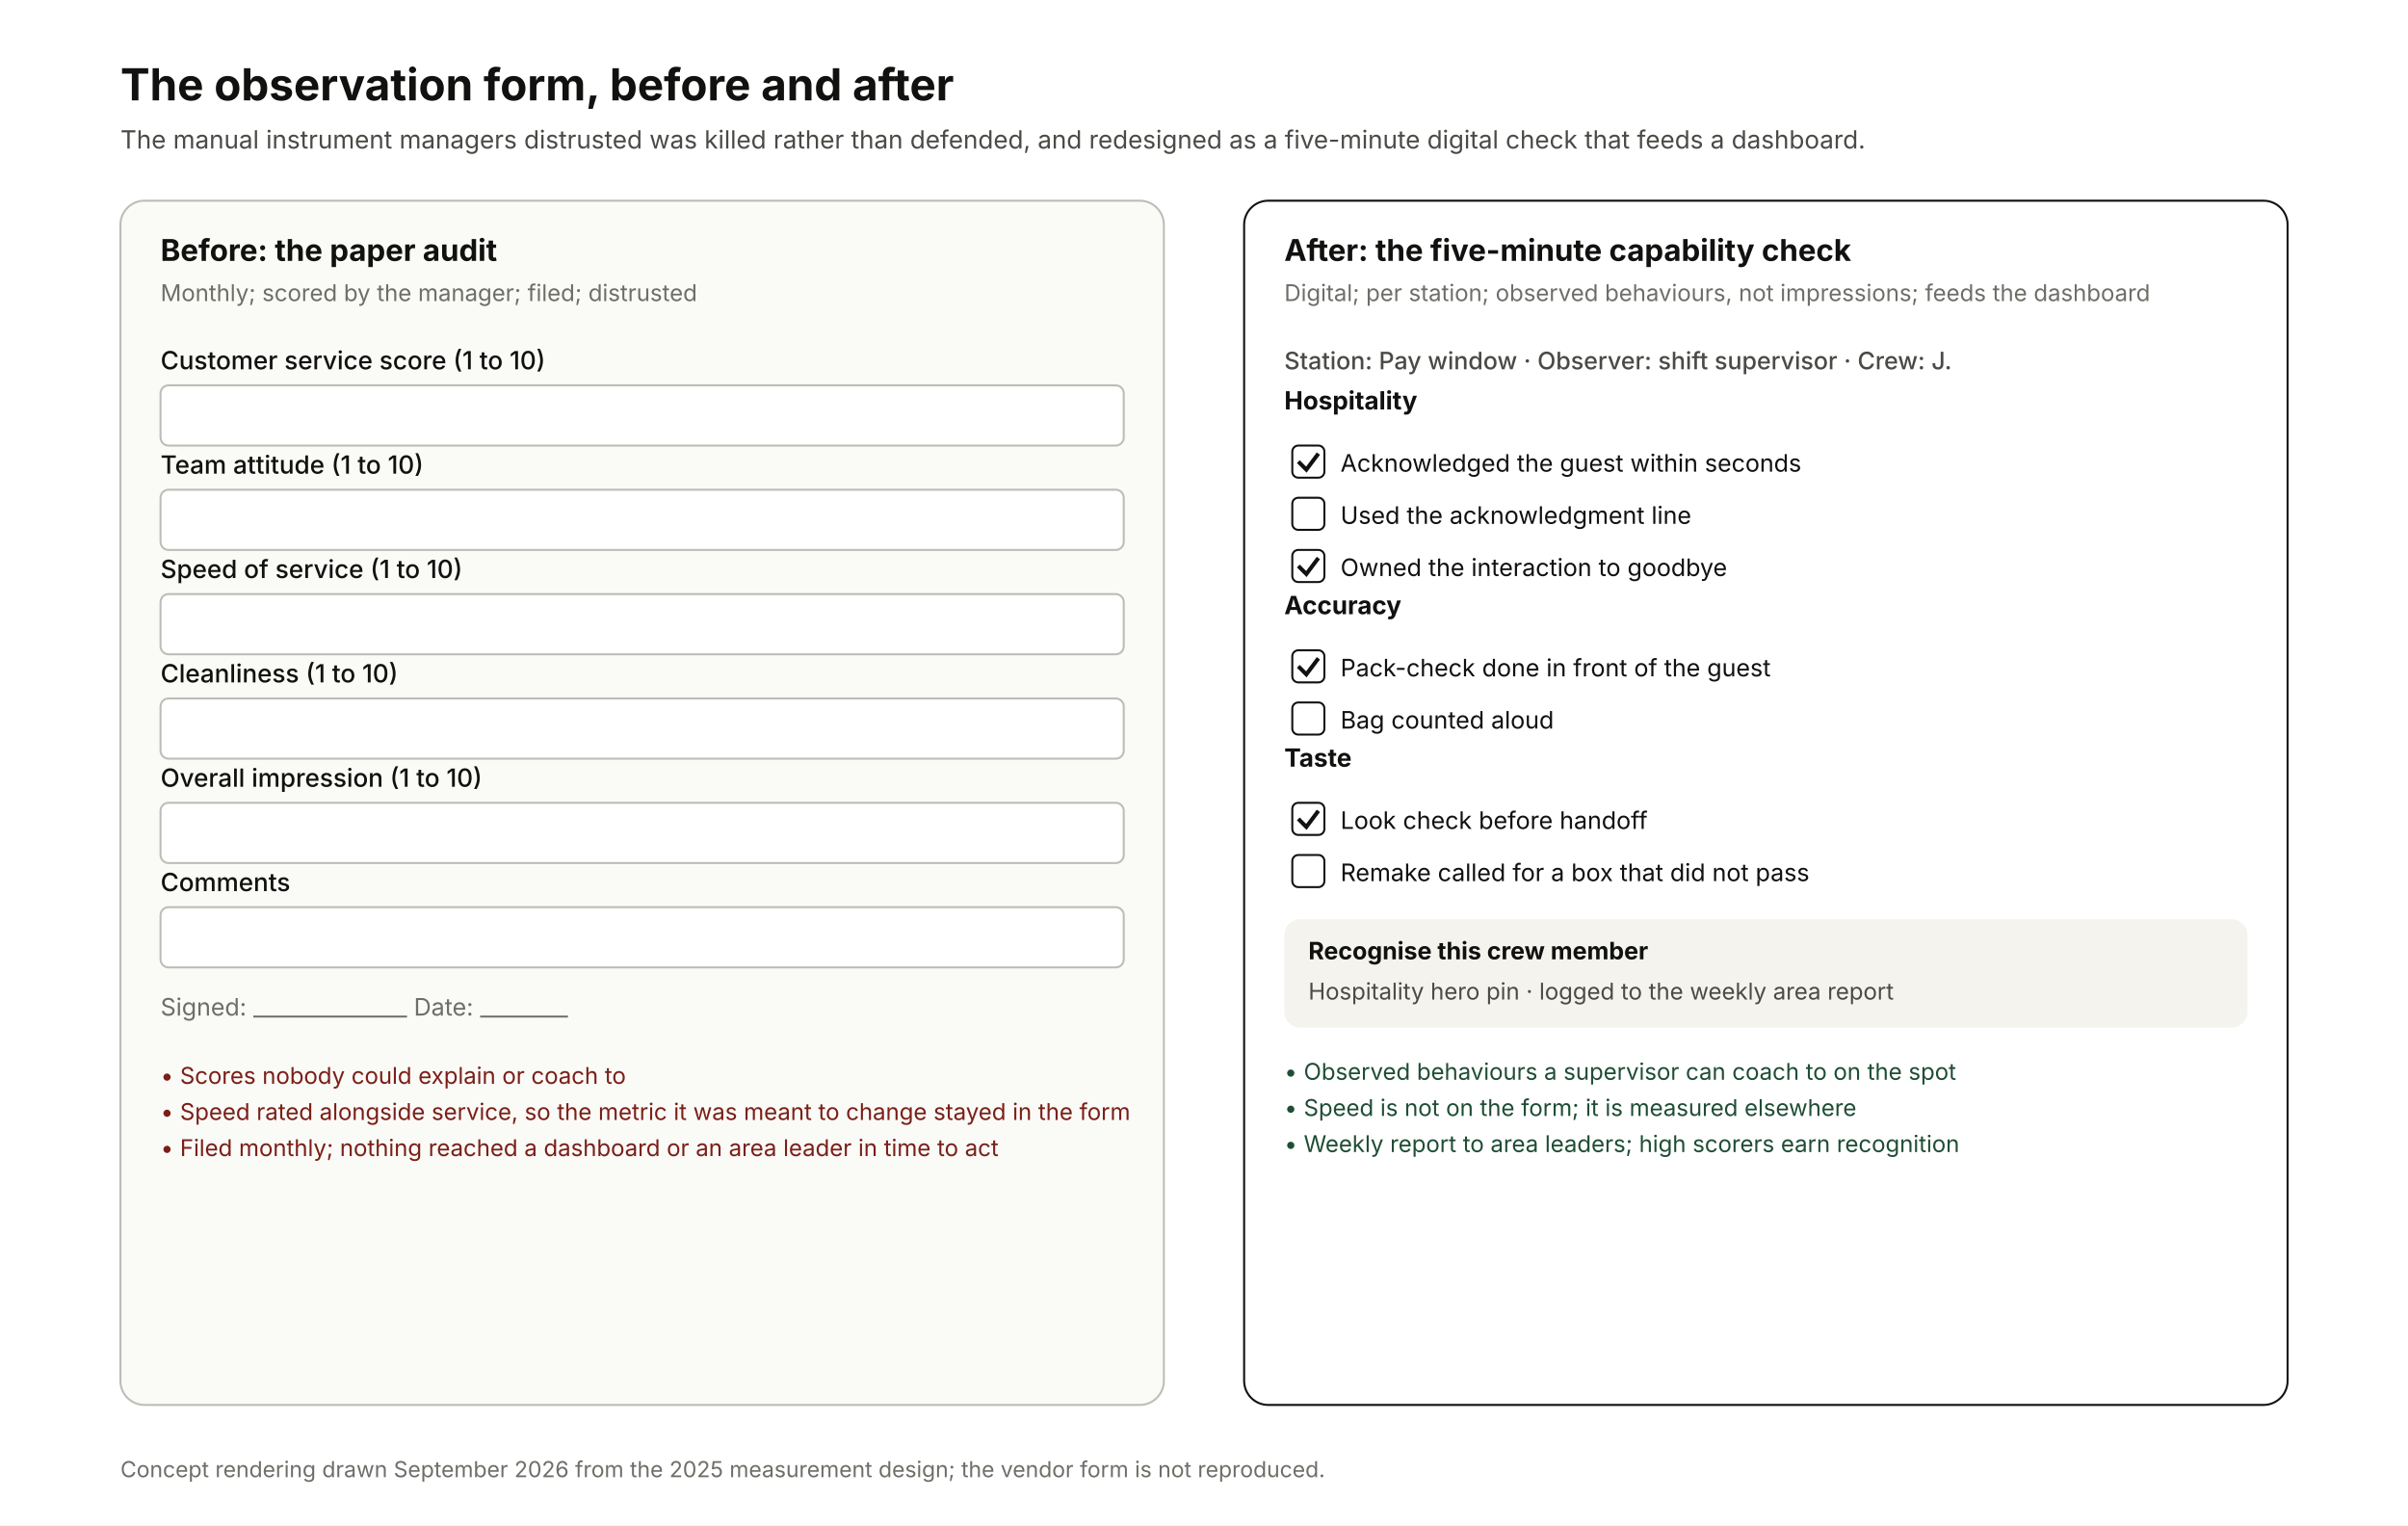
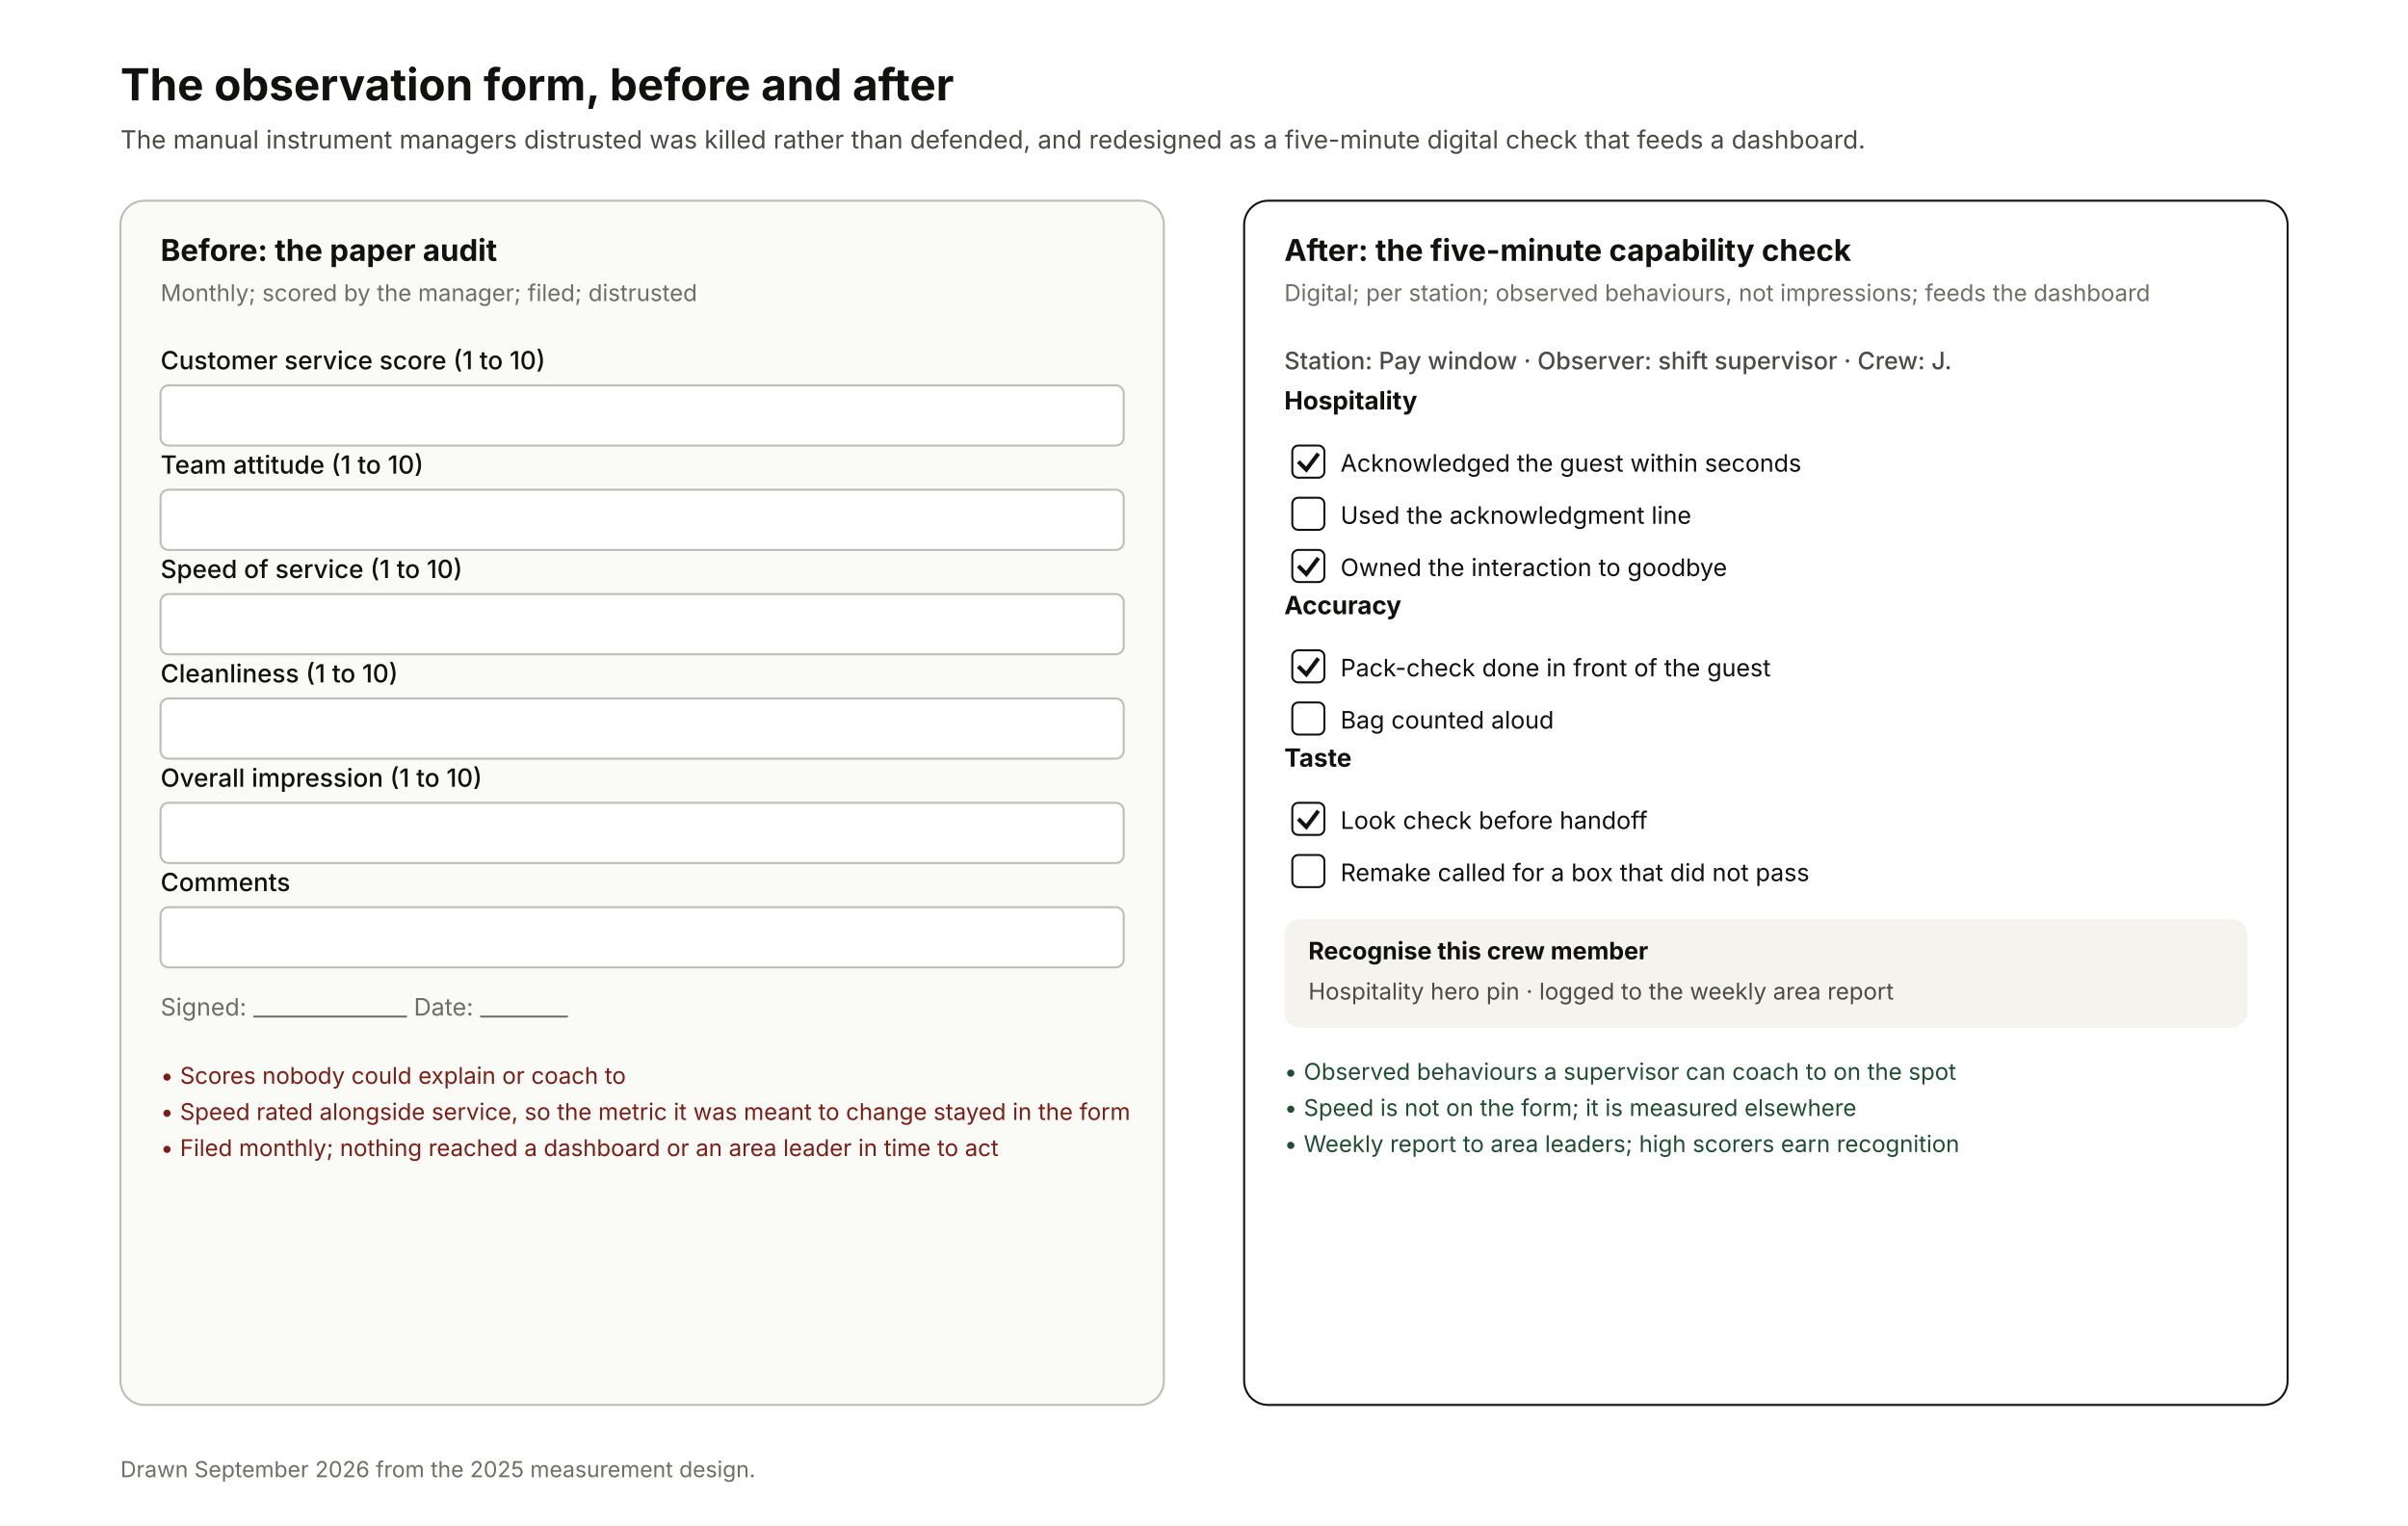
<svg xmlns="http://www.w3.org/2000/svg" width="1200" height="760" viewBox="0 0 1200 760" role="img" aria-label="Observation form before and after">
  <rect x="0" y="0" width="1200" height="760" rx="0" fill="#fff" stroke="none" />
  <text x="60" y="50" font-family="Inter, Helvetica, Arial, sans-serif" font-size="22" font-weight="700" fill="#111110" text-anchor="start">The observation form, before and after</text>
  <text x="60" y="74" font-family="Inter, Helvetica, Arial, sans-serif" font-size="12.5" font-weight="400" fill="#4a4a46" text-anchor="start">The manual instrument managers distrusted was killed rather than defended, and redesigned as a five-minute digital check that feeds a dashboard.</text>
  <rect x="60" y="100" width="520" height="600" rx="12" fill="#fafaf7" stroke="#bdbdb7" />
  <text x="80" y="130" font-family="Inter, Helvetica, Arial, sans-serif" font-size="15" font-weight="700" fill="#111110" text-anchor="start">Before: the paper audit</text>
  <text x="80" y="150" font-family="Inter, Helvetica, Arial, sans-serif" font-size="11.5" font-weight="400" fill="#6e6e69" text-anchor="start">Monthly; scored by the manager; filed; distrusted</text>
  <text x="80" y="184" font-family="Inter, Helvetica, Arial, sans-serif" font-size="12.5" font-weight="500" fill="#111110" text-anchor="start">Customer service score (1 to 10)</text>
  <rect x="80" y="192" width="480" height="30" rx="4" fill="#fff" stroke="#bdbdb7" />
  <text x="80" y="236" font-family="Inter, Helvetica, Arial, sans-serif" font-size="12.5" font-weight="500" fill="#111110" text-anchor="start">Team attitude (1 to 10)</text>
  <rect x="80" y="244" width="480" height="30" rx="4" fill="#fff" stroke="#bdbdb7" />
  <text x="80" y="288" font-family="Inter, Helvetica, Arial, sans-serif" font-size="12.5" font-weight="500" fill="#111110" text-anchor="start">Speed of service (1 to 10)</text>
  <rect x="80" y="296" width="480" height="30" rx="4" fill="#fff" stroke="#bdbdb7" />
  <text x="80" y="340" font-family="Inter, Helvetica, Arial, sans-serif" font-size="12.5" font-weight="500" fill="#111110" text-anchor="start">Cleanliness (1 to 10)</text>
  <rect x="80" y="348" width="480" height="30" rx="4" fill="#fff" stroke="#bdbdb7" />
  <text x="80" y="392" font-family="Inter, Helvetica, Arial, sans-serif" font-size="12.5" font-weight="500" fill="#111110" text-anchor="start">Overall impression (1 to 10)</text>
  <rect x="80" y="400" width="480" height="30" rx="4" fill="#fff" stroke="#bdbdb7" />
  <text x="80" y="444" font-family="Inter, Helvetica, Arial, sans-serif" font-size="12.5" font-weight="500" fill="#111110" text-anchor="start">Comments</text>
  <rect x="80" y="452" width="480" height="30" rx="4" fill="#fff" stroke="#bdbdb7" />
  <text x="80" y="506" font-family="Inter, Helvetica, Arial, sans-serif" font-size="12" font-weight="400" fill="#6e6e69" text-anchor="start">Signed: ______________   Date: ________</text>
  <text x="80" y="540" font-family="Inter, Helvetica, Arial, sans-serif" font-size="11.5" font-weight="400" fill="#7a1f18" text-anchor="start">• Scores nobody could explain or coach to</text>
  <text x="80" y="558" font-family="Inter, Helvetica, Arial, sans-serif" font-size="11.5" font-weight="400" fill="#7a1f18" text-anchor="start">• Speed rated alongside service, so the metric it was meant to change stayed in the form</text>
  <text x="80" y="576" font-family="Inter, Helvetica, Arial, sans-serif" font-size="11.5" font-weight="400" fill="#7a1f18" text-anchor="start">• Filed monthly; nothing reached a dashboard or an area leader in time to act</text>
  <rect x="620" y="100" width="520" height="600" rx="12" fill="#fff" stroke="#111110" />
  <text x="640" y="130" font-family="Inter, Helvetica, Arial, sans-serif" font-size="15" font-weight="700" fill="#111110" text-anchor="start">After: the five-minute capability check</text>
  <text x="640" y="150" font-family="Inter, Helvetica, Arial, sans-serif" font-size="11.5" font-weight="400" fill="#6e6e69" text-anchor="start">Digital; per station; observed behaviours, not impressions; feeds the dashboard</text>
  <text x="640" y="184" font-family="Inter, Helvetica, Arial, sans-serif" font-size="12" font-weight="500" fill="#4a4a46" text-anchor="start">Station: Pay window   ·   Observer: shift supervisor   ·   Crew: J.</text>
  <text x="640" y="204" font-family="Inter, Helvetica, Arial, sans-serif" font-size="12.5" font-weight="700" fill="#111110" text-anchor="start">Hospitality</text>
  <rect x="644" y="222" width="16" height="16" rx="3" fill="#fff" stroke="#111110" />
  <path d="M647,230 l4,4 l6,-8" stroke="#111110" stroke-width="2" fill="none" />
  <text x="668" y="235" font-family="Inter, Helvetica, Arial, sans-serif" font-size="12" font-weight="400" fill="#111110" text-anchor="start">Acknowledged the guest within seconds</text>
  <rect x="644" y="248" width="16" height="16" rx="3" fill="#fff" stroke="#111110" />
  <text x="668" y="261" font-family="Inter, Helvetica, Arial, sans-serif" font-size="12" font-weight="400" fill="#111110" text-anchor="start">Used the acknowledgment line</text>
  <rect x="644" y="274" width="16" height="16" rx="3" fill="#fff" stroke="#111110" />
  <path d="M647,282 l4,4 l6,-8" stroke="#111110" stroke-width="2" fill="none" />
  <text x="668" y="287" font-family="Inter, Helvetica, Arial, sans-serif" font-size="12" font-weight="400" fill="#111110" text-anchor="start">Owned the interaction to goodbye</text>
  <text x="640" y="306" font-family="Inter, Helvetica, Arial, sans-serif" font-size="12.5" font-weight="700" fill="#111110" text-anchor="start">Accuracy</text>
  <rect x="644" y="324" width="16" height="16" rx="3" fill="#fff" stroke="#111110" />
  <path d="M647,332 l4,4 l6,-8" stroke="#111110" stroke-width="2" fill="none" />
  <text x="668" y="337" font-family="Inter, Helvetica, Arial, sans-serif" font-size="12" font-weight="400" fill="#111110" text-anchor="start">Pack-check done in front of the guest</text>
  <rect x="644" y="350" width="16" height="16" rx="3" fill="#fff" stroke="#111110" />
  <text x="668" y="363" font-family="Inter, Helvetica, Arial, sans-serif" font-size="12" font-weight="400" fill="#111110" text-anchor="start">Bag counted aloud</text>
  <text x="640" y="382" font-family="Inter, Helvetica, Arial, sans-serif" font-size="12.5" font-weight="700" fill="#111110" text-anchor="start">Taste</text>
  <rect x="644" y="400" width="16" height="16" rx="3" fill="#fff" stroke="#111110" />
  <path d="M647,408 l4,4 l6,-8" stroke="#111110" stroke-width="2" fill="none" />
  <text x="668" y="413" font-family="Inter, Helvetica, Arial, sans-serif" font-size="12" font-weight="400" fill="#111110" text-anchor="start">Look check before handoff</text>
  <rect x="644" y="426" width="16" height="16" rx="3" fill="#fff" stroke="#111110" />
  <text x="668" y="439" font-family="Inter, Helvetica, Arial, sans-serif" font-size="12" font-weight="400" fill="#111110" text-anchor="start">Remake called for a box that did not pass</text>
  <rect x="640" y="458" width="480" height="54" rx="8" fill="#f4f3ee" stroke="none" />
  <text x="652" y="478" font-family="Inter, Helvetica, Arial, sans-serif" font-size="12" font-weight="700" fill="#111110" text-anchor="start">Recognise this crew member</text>
  <text x="652" y="498" font-family="Inter, Helvetica, Arial, sans-serif" font-size="11.5" font-weight="400" fill="#4a4a46" text-anchor="start">Hospitality hero pin  ·  logged to the weekly area report</text>
  <text x="640" y="538" font-family="Inter, Helvetica, Arial, sans-serif" font-size="11.5" font-weight="400" fill="#1f4d35" text-anchor="start">• Observed behaviours a supervisor can coach to on the spot</text>
  <text x="640" y="556" font-family="Inter, Helvetica, Arial, sans-serif" font-size="11.5" font-weight="400" fill="#1f4d35" text-anchor="start">• Speed is not on the form; it is measured elsewhere</text>
  <text x="640" y="574" font-family="Inter, Helvetica, Arial, sans-serif" font-size="11.5" font-weight="400" fill="#1f4d35" text-anchor="start">• Weekly report to area leaders; high scorers earn recognition</text>
-   <text x="60" y="736" font-family="Inter, Helvetica, Arial, sans-serif" font-size="11" font-weight="400" fill="#6e6e69" text-anchor="start">Concept rendering drawn September 2026 from the 2025 measurement design; the vendor form is not reproduced.</text>
+   <text x="60" y="736" font-family="Inter, Helvetica, Arial, sans-serif" font-size="11" font-weight="400" fill="#6e6e69" text-anchor="start">Drawn September 2026 from the 2025 measurement design.</text>
</svg>
